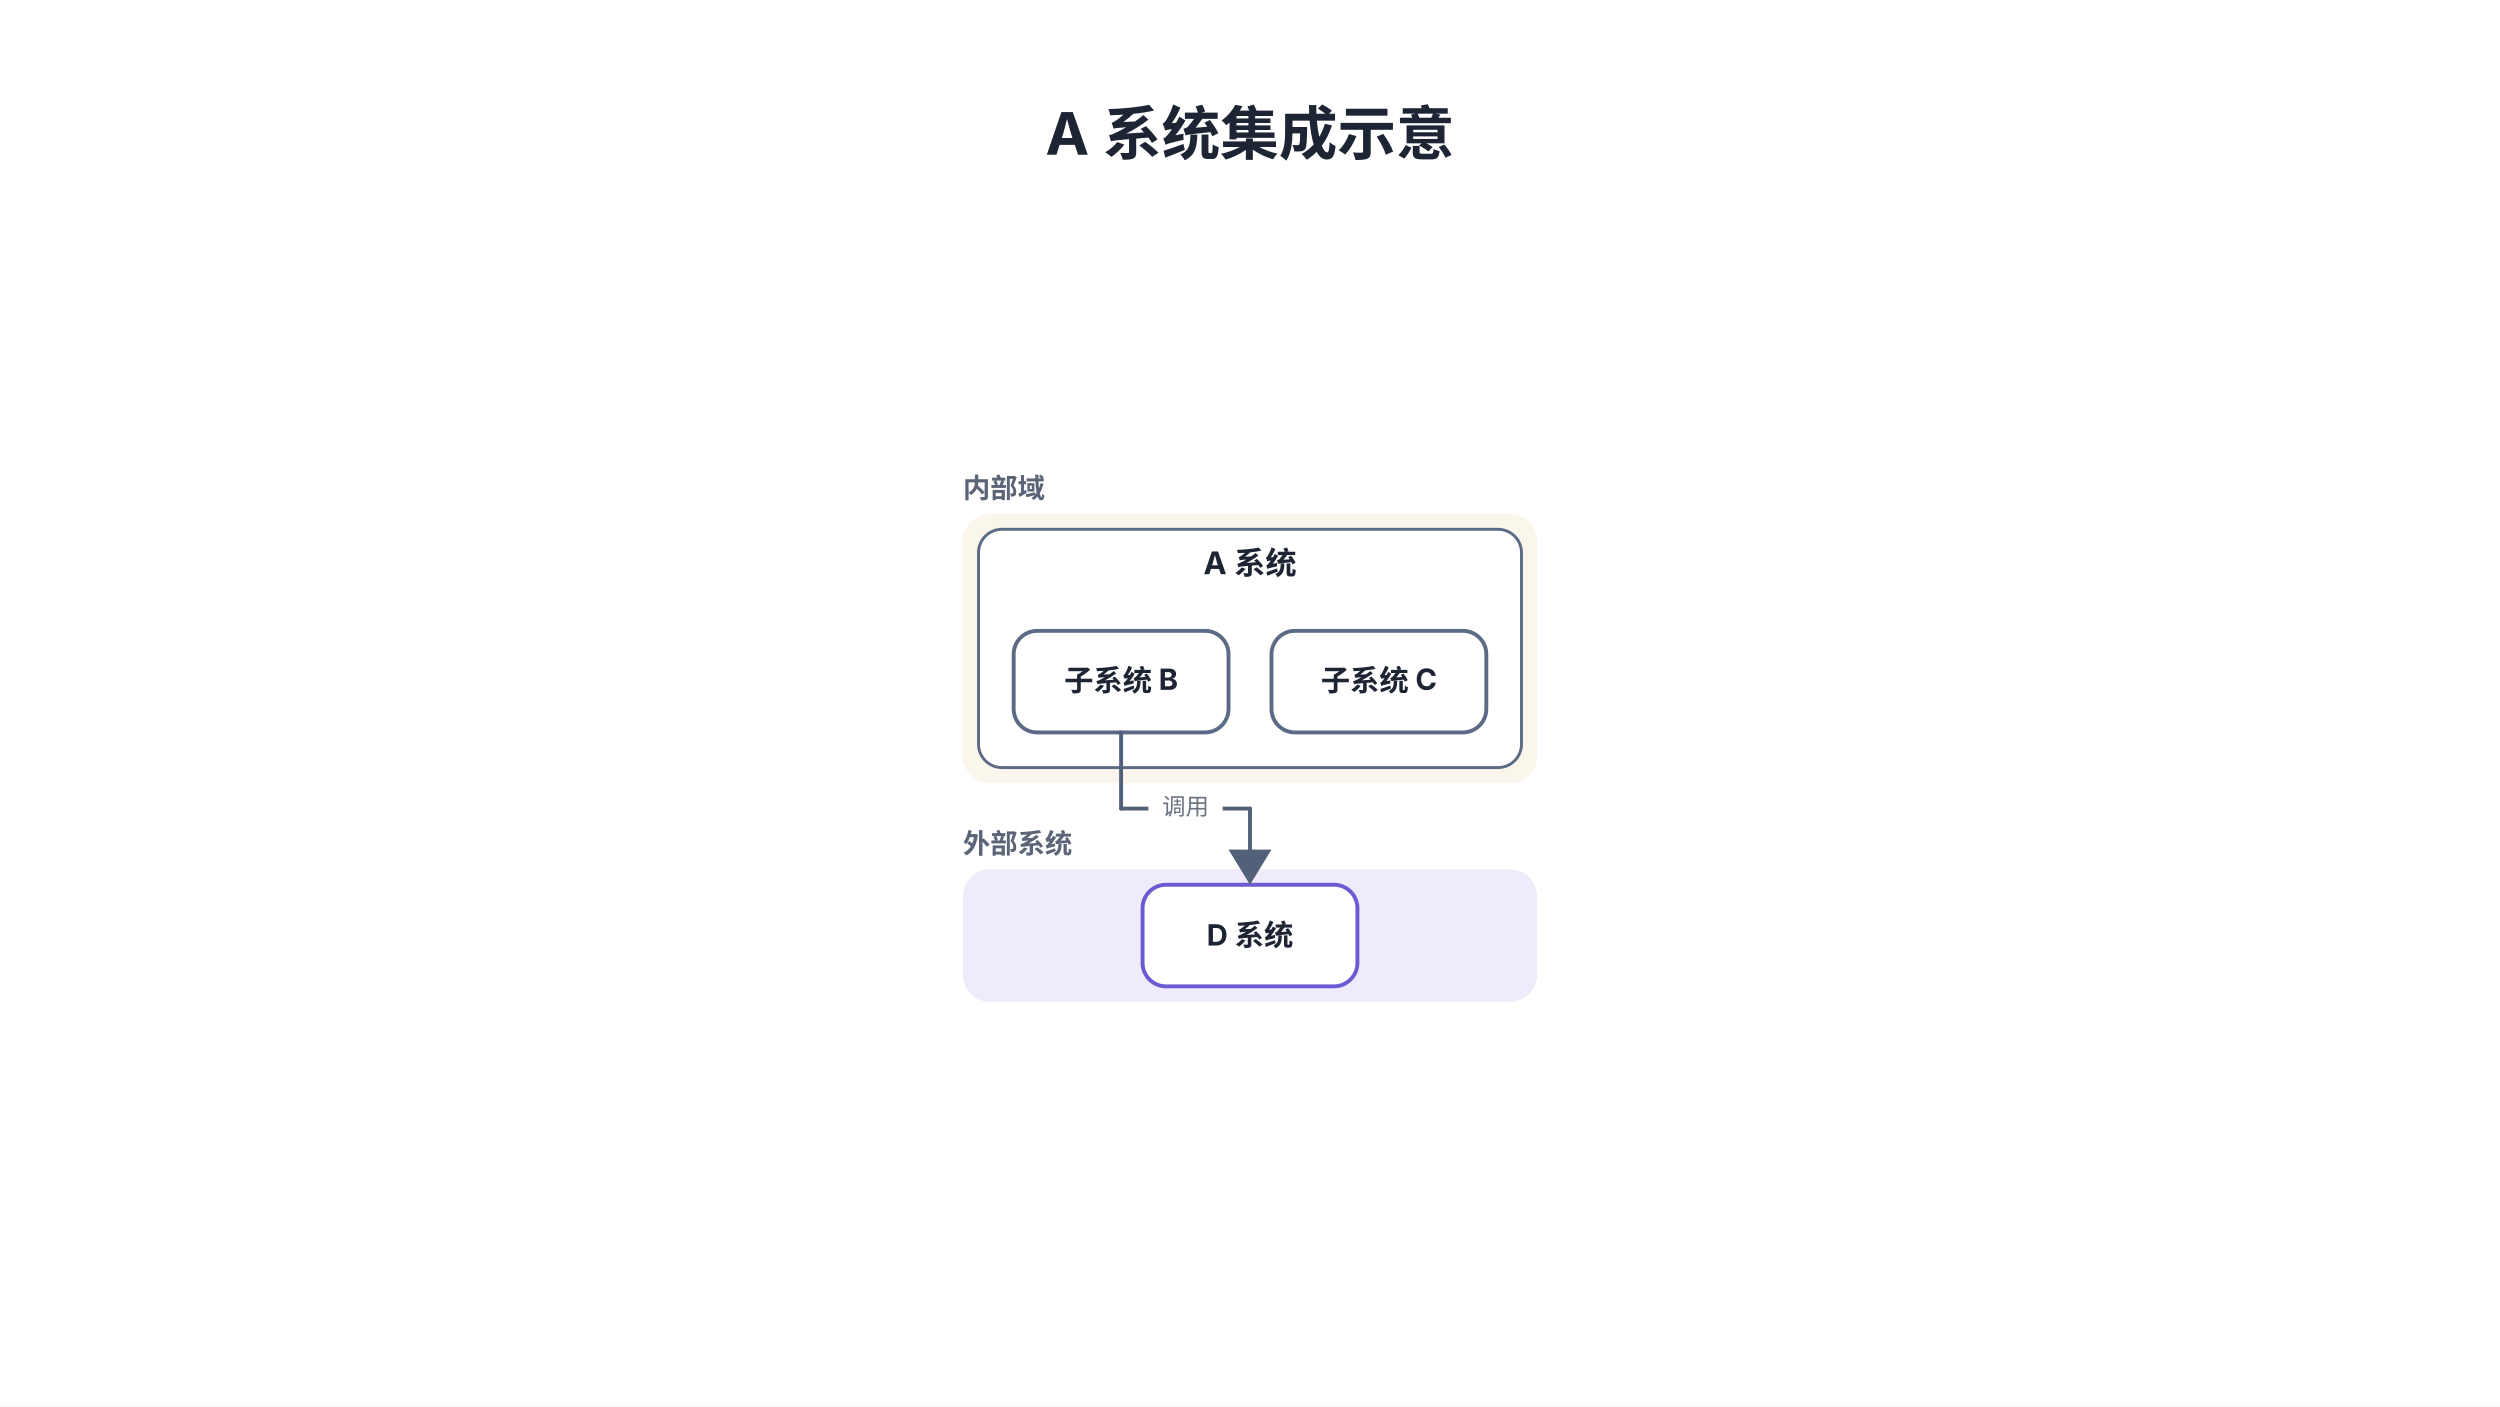
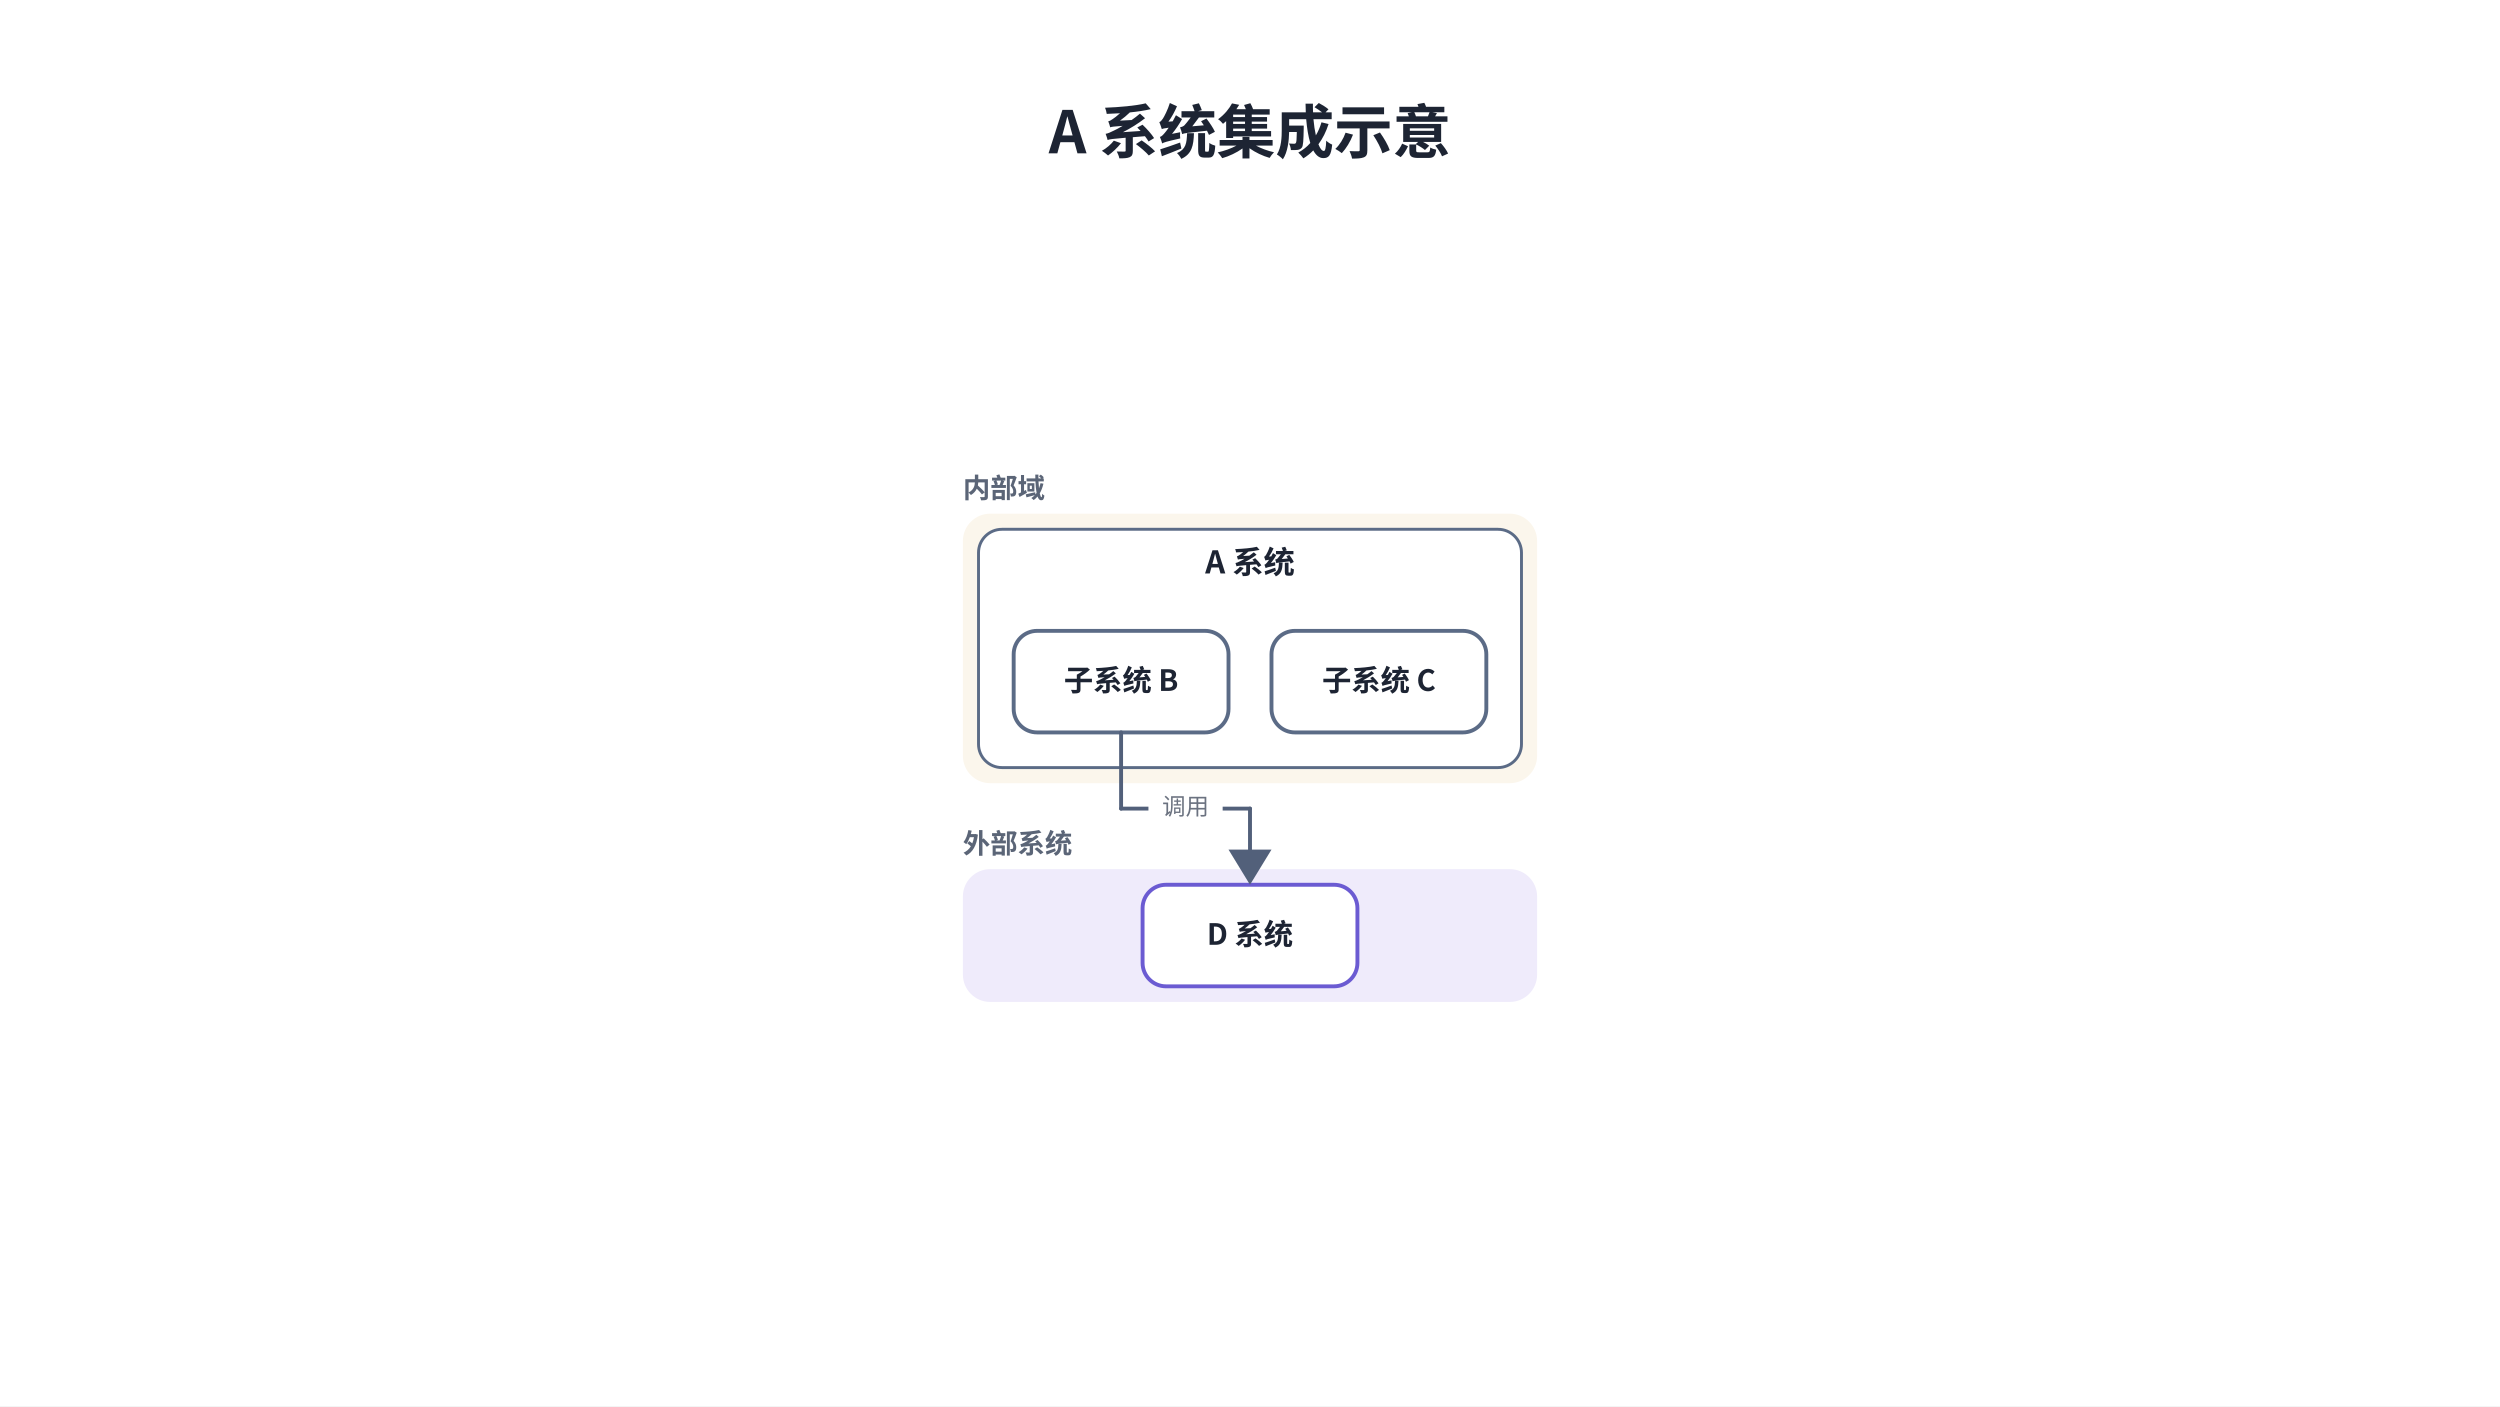
- <svg xmlns="http://www.w3.org/2000/svg" id="figure-svg" viewBox="0 0 1280 720" role="img" aria-labelledby="figure-title figure-desc">
+ <svg xmlns="http://www.w3.org/2000/svg" id="figure-svg" viewBox="0 0 1280 720" role="img" aria-labelledby="figure-title figure-desc" font-family="'Microsoft YaHei', 'Microsoft YaHei', '微软雅黑', 'PingFang SC', 'Noto Sans CJK SC', Inter, Arial, sans-serif">
  <rect width="1280" height="720" fill="#FFFFFF" />
-   <text data-node-id="figure-title-text" x="640" y="68" fill="#1D2433" font-size="30" font-weight="700" text-anchor="middle" dominant-baseline="middle" font-family="Inter, Roboto, Noto Sans CJK SC, Arial, sans-serif">
+   <text data-node-id="figure-title-text" x="640" y="68" fill="#1D2433" font-size="30" font-weight="700" text-anchor="middle" dominant-baseline="middle" font-family="'Microsoft YaHei', 'Microsoft YaHei', '微软雅黑', 'PingFang SC', 'Noto Sans CJK SC', Inter, Arial, sans-serif">
    <tspan x="640" y="68">A 系统集成示意</tspan>
  </text>
  <rect data-node-id="band-0" x="493" y="263" width="294" height="138" rx="14" fill="#FBF6EC" stroke="none" stroke-width="0" />
-   <text data-node-id="band-label-0" x="493" y="250" fill="#5B6577" font-size="14" font-weight="700" text-anchor="start" dominant-baseline="middle" font-family="Inter, Roboto, Noto Sans CJK SC, Arial, sans-serif">
+   <text data-node-id="band-label-0" x="493" y="250" fill="#5B6577" font-size="14" font-weight="700" text-anchor="start" dominant-baseline="middle" font-family="'Microsoft YaHei', 'Microsoft YaHei', '微软雅黑', 'PingFang SC', 'Noto Sans CJK SC', Inter, Arial, sans-serif">
    <tspan x="493" y="250">内部域</tspan>
  </text>
  <rect data-node-id="band-1" x="493" y="445" width="294" height="68" rx="14" fill="#EFEBFB" stroke="none" stroke-width="0" />
-   <text data-node-id="band-label-1" x="493" y="432" fill="#5B6577" font-size="14" font-weight="700" text-anchor="start" dominant-baseline="middle" font-family="Inter, Roboto, Noto Sans CJK SC, Arial, sans-serif">
+   <text data-node-id="band-label-1" x="493" y="432" fill="#5B6577" font-size="14" font-weight="700" text-anchor="start" dominant-baseline="middle" font-family="'Microsoft YaHei', 'Microsoft YaHei', '微软雅黑', 'PingFang SC', 'Noto Sans CJK SC', Inter, Arial, sans-serif">
    <tspan x="493" y="432">外部系统</tspan>
  </text>
  <g data-node-id="a-group">
    <rect data-node-id="a-rect" x="501" y="271" width="278" height="122" rx="12" fill="#FFFFFF" stroke="#5B6B86" stroke-width="1.5" />
-     <text data-node-id="a-label" x="640" y="288" fill="#1D2433" font-size="16" font-weight="700" text-anchor="middle" dominant-baseline="middle" font-family="Inter, Roboto, Noto Sans CJK SC, Arial, sans-serif">
+     <text data-node-id="a-label" x="640" y="288" fill="#1D2433" font-size="16" font-weight="700" text-anchor="middle" dominant-baseline="middle" font-family="'Microsoft YaHei', 'Microsoft YaHei', '微软雅黑', 'PingFang SC', 'Noto Sans CJK SC', Inter, Arial, sans-serif">
      <tspan x="640" y="288">A 系统</tspan>
    </text>
    <g data-node-id="b-group">
      <rect data-node-id="b-rect" x="519" y="323" width="110" height="52" rx="12" fill="#FFFFFF" stroke="#5B6B86" stroke-width="2" />
-       <text data-node-id="b-title" x="574" y="348.5" fill="#1D2433" font-size="15" font-weight="700" text-anchor="middle" dominant-baseline="middle" font-family="Inter, Roboto, Noto Sans CJK SC, Arial, sans-serif">
+       <text data-node-id="b-title" x="574" y="348.5" fill="#1D2433" font-size="15" font-weight="700" text-anchor="middle" dominant-baseline="middle" font-family="'Microsoft YaHei', 'Microsoft YaHei', '微软雅黑', 'PingFang SC', 'Noto Sans CJK SC', Inter, Arial, sans-serif">
        <tspan x="574" y="348.5">子系统 B</tspan>
      </text>
    </g>
    <g data-node-id="c-group">
      <rect data-node-id="c-rect" x="651" y="323" width="110" height="52" rx="12" fill="#FFFFFF" stroke="#5B6B86" stroke-width="2" />
-       <text data-node-id="c-title" x="706" y="348.5" fill="#1D2433" font-size="15" font-weight="700" text-anchor="middle" dominant-baseline="middle" font-family="Inter, Roboto, Noto Sans CJK SC, Arial, sans-serif">
+       <text data-node-id="c-title" x="706" y="348.5" fill="#1D2433" font-size="15" font-weight="700" text-anchor="middle" dominant-baseline="middle" font-family="'Microsoft YaHei', 'Microsoft YaHei', '微软雅黑', 'PingFang SC', 'Noto Sans CJK SC', Inter, Arial, sans-serif">
        <tspan x="706" y="348.5">子系统 C</tspan>
      </text>
    </g>
  </g>
  <g data-node-id="d-group">
    <rect data-node-id="d-rect" x="585" y="453" width="110" height="52" rx="12" fill="#FFFFFF" stroke="#6B5BD2" stroke-width="2" />
-     <text data-node-id="d-title" x="640" y="478.5" fill="#1D2433" font-size="15" font-weight="700" text-anchor="middle" dominant-baseline="middle" font-family="Inter, Roboto, Noto Sans CJK SC, Arial, sans-serif">
+     <text data-node-id="d-title" x="640" y="478.5" fill="#1D2433" font-size="15" font-weight="700" text-anchor="middle" dominant-baseline="middle" font-family="'Microsoft YaHei', 'Microsoft YaHei', '微软雅黑', 'PingFang SC', 'Noto Sans CJK SC', Inter, Arial, sans-serif">
      <tspan x="640" y="478.5">D 系统</tspan>
    </text>
  </g>
  <line data-node-id="edge-0-seg-0" x1="574" y1="375" x2="574" y2="414" stroke="#52607A" stroke-width="2" stroke-linecap="round" />
  <line data-node-id="edge-0-seg-1" x1="574" y1="414" x2="640" y2="414" stroke="#52607A" stroke-width="2" stroke-linecap="round" />
  <g data-node-id="edge-0-head">
    <line x1="640" y1="414" x2="640" y2="439" stroke="#52607A" stroke-width="2" stroke-linecap="round" />
    <polygon points="640,453 629,435 651,435" fill="#52607A" />
  </g>
  <rect data-node-id="edge-0-label-bg" x="588" y="402" width="38" height="22" rx="4" fill="#FFFFFF" stroke="none" stroke-width="0" />
-   <text data-node-id="edge-0-label" x="607" y="413" fill="#6B7280" font-size="12" font-weight="500" text-anchor="middle" dominant-baseline="middle" font-family="Inter, Roboto, Noto Sans CJK SC, Arial, sans-serif">
+   <text data-node-id="edge-0-label" x="607" y="413" fill="#6B7280" font-size="12" font-weight="500" text-anchor="middle" dominant-baseline="middle" font-family="'Microsoft YaHei', 'Microsoft YaHei', '微软雅黑', 'PingFang SC', 'Noto Sans CJK SC', Inter, Arial, sans-serif">
    <tspan x="607" y="413">调用</tspan>
  </text>
</svg>
